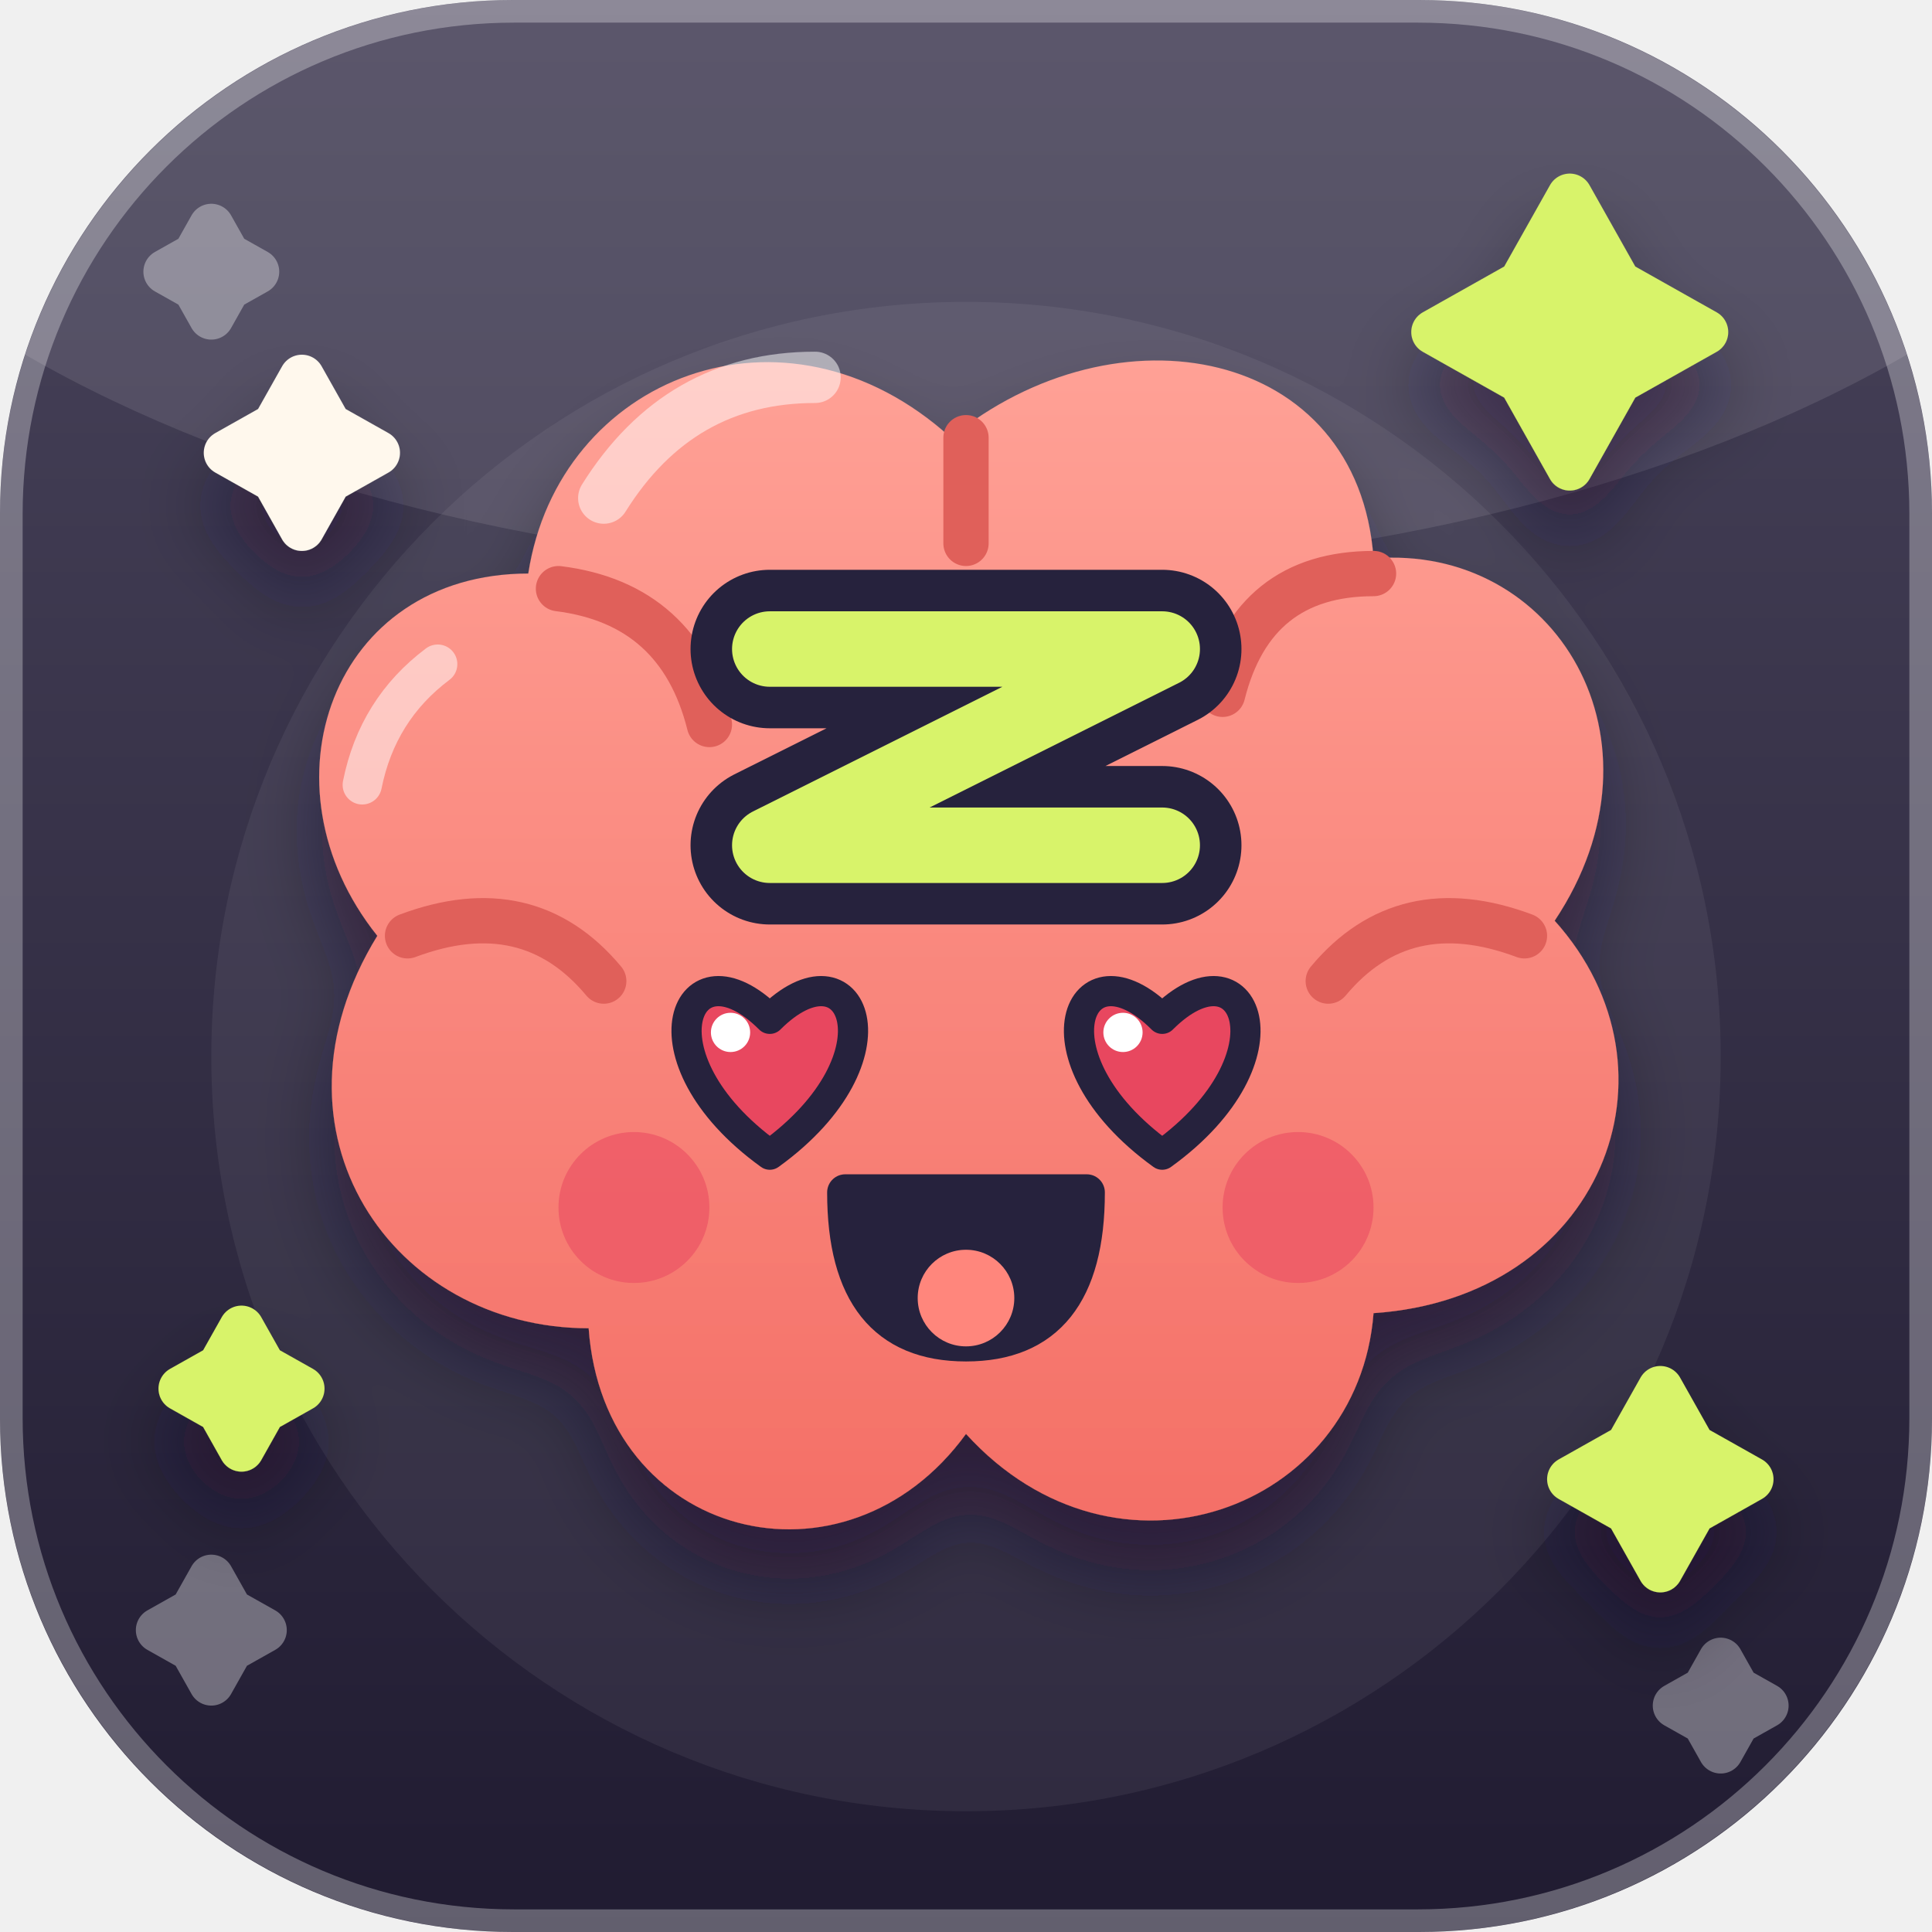
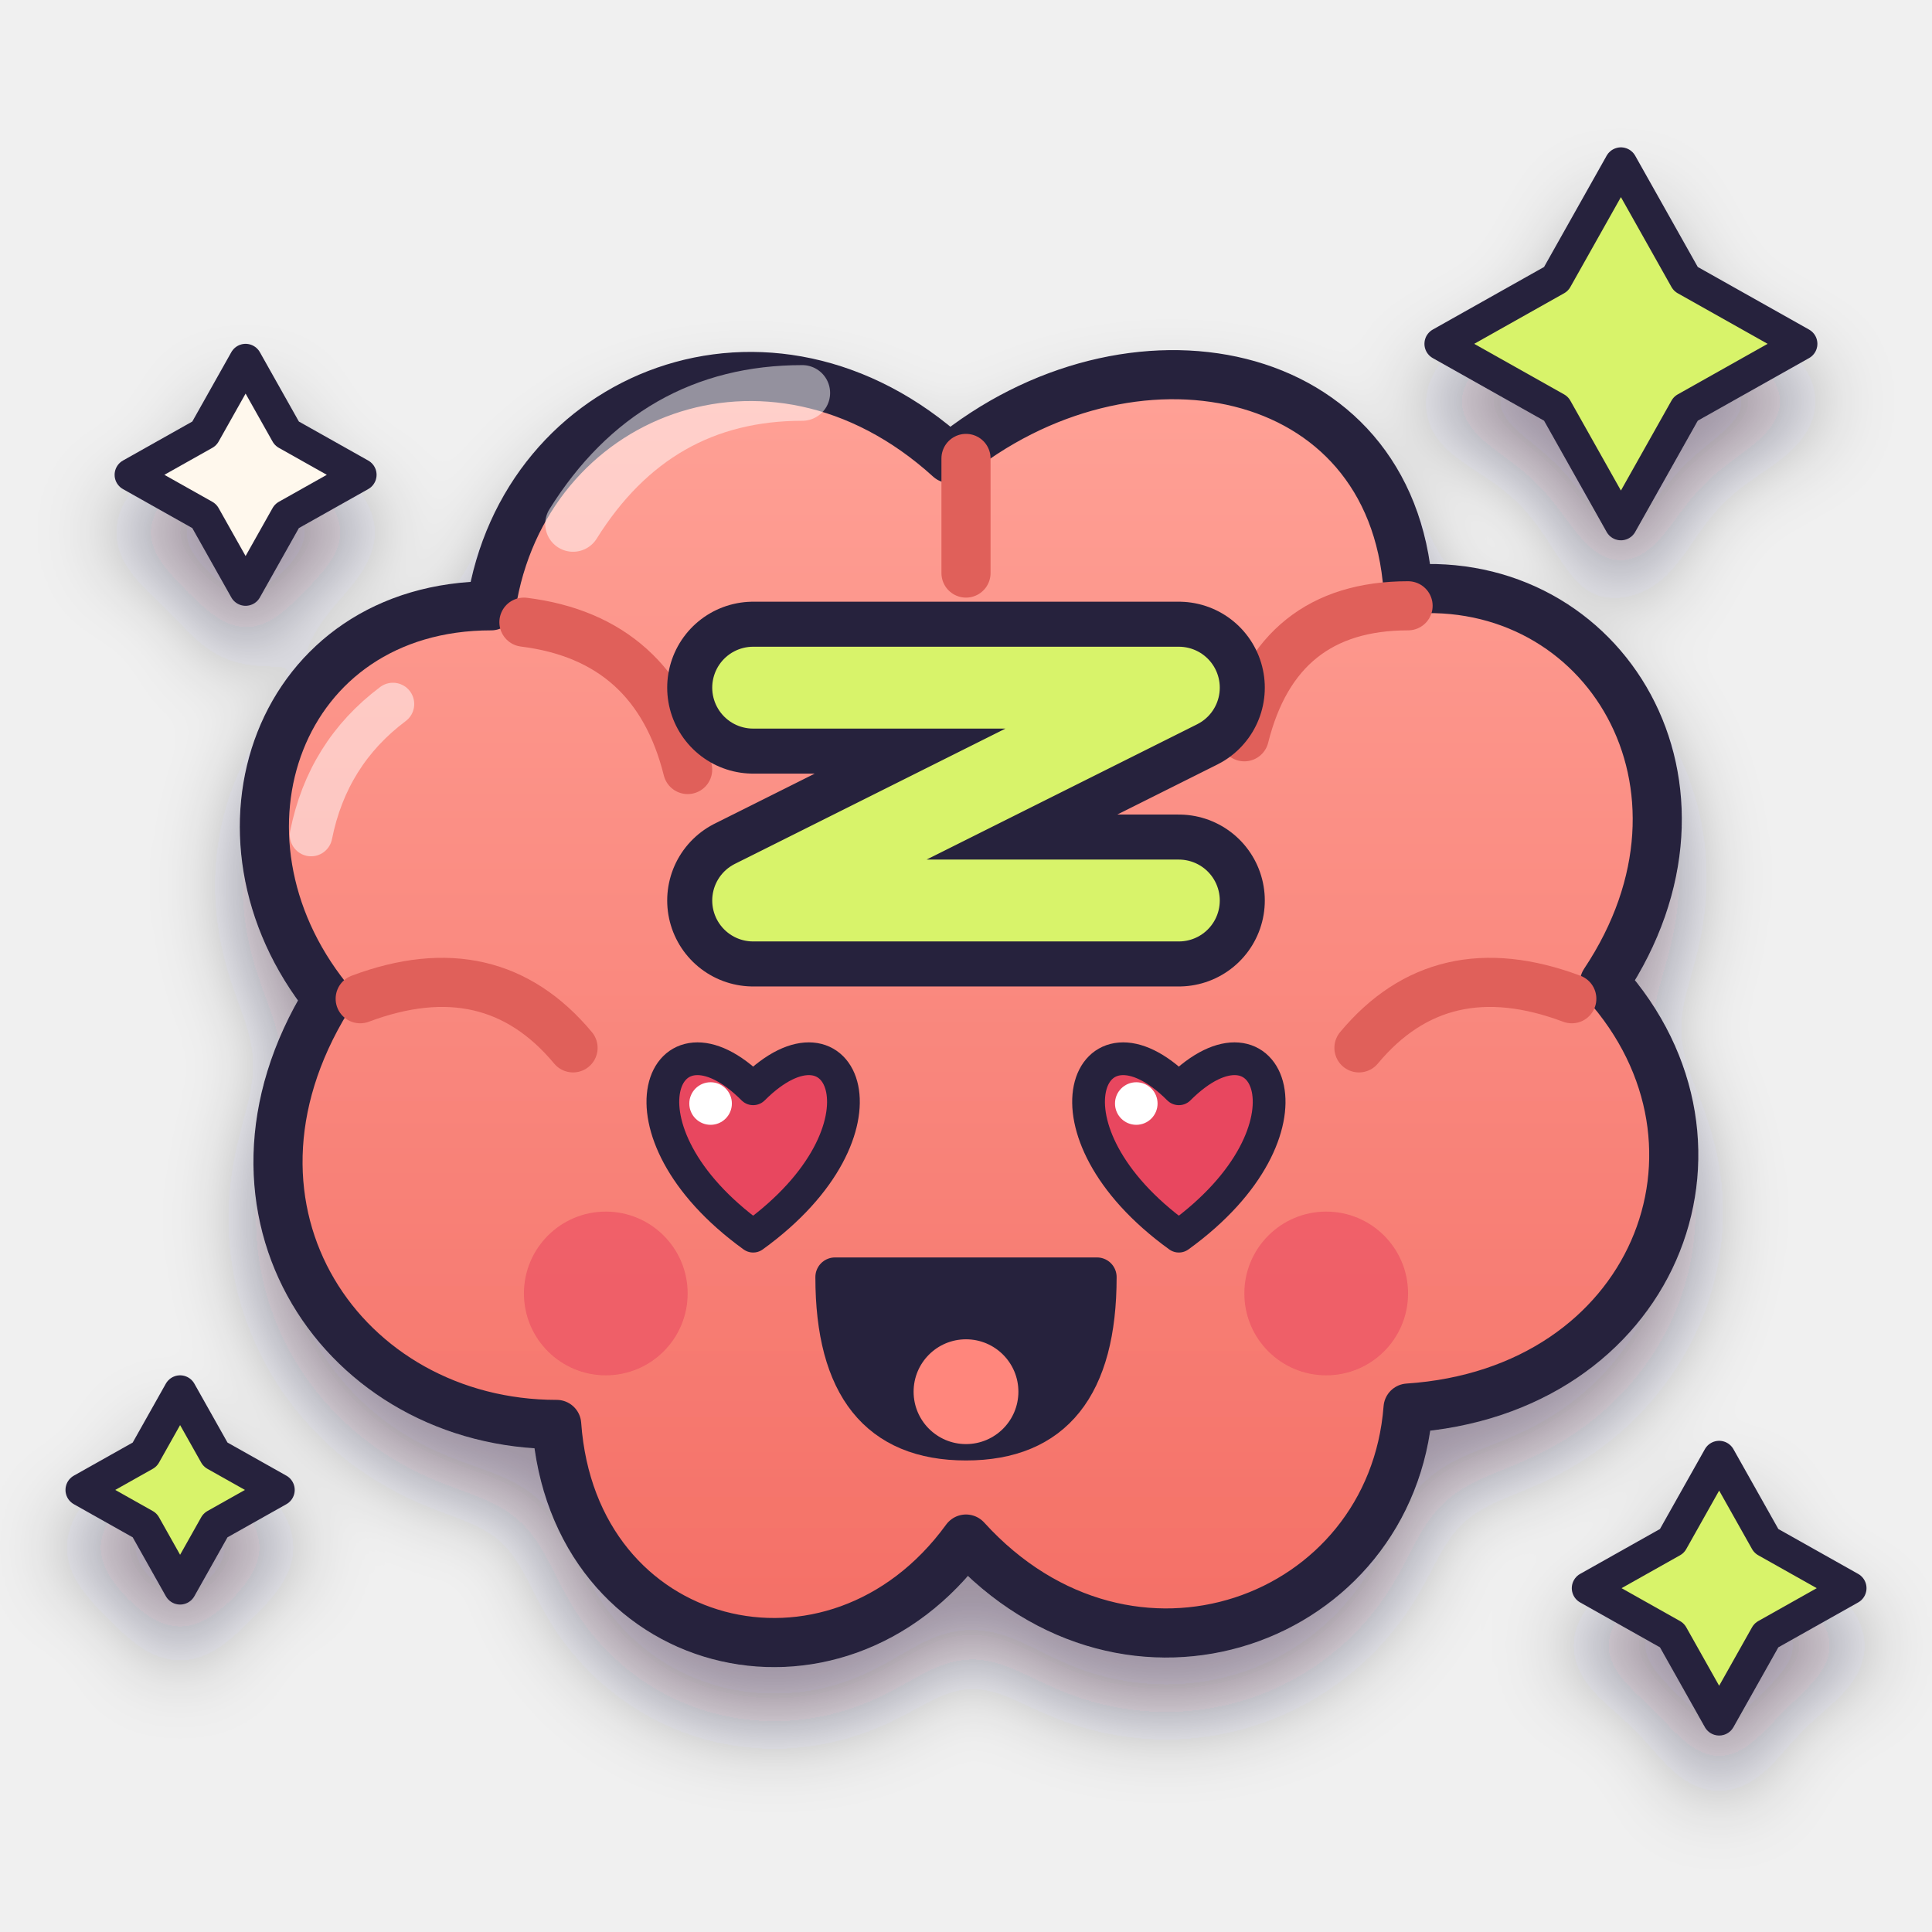
- <svg xmlns="http://www.w3.org/2000/svg" viewBox="0 0 128 128" fill="none" stroke-linecap="round" stroke-linejoin="round">
+ <svg xmlns="http://www.w3.org/2000/svg" viewBox="5 1 118 118" fill="none" stroke-linecap="round" stroke-linejoin="round">
  <defs>
-     <linearGradient id="z-b" x1="0" y1="0" x2="0" y2="1">
-       <stop offset="0" stop-color="#4a455c" />
-       <stop offset="1" stop-color="#201b31" />
-     </linearGradient>
    <linearGradient id="z-r" x1="0" y1="0" x2="0" y2="1">
      <stop offset="0" stop-color="#ffa196" />
      <stop offset="1" stop-color="#f46f66" />
    </linearGradient>
-     <clipPath id="z-c">
-       <rect width="128" height="128" rx="34" />
-     </clipPath>
    <filter id="z-s" x="-20%" y="-20%" width="140%" height="140%">
      <feDropShadow dx="0" dy="3.5" stdDeviation="2.5" flood-color="#140c28" flood-opacity=".4" />
    </filter>
  </defs>
-   <rect width="128" height="128" rx="34" fill="url(#z-b)" />
-   <g clip-path="url(#z-c)">
-     <ellipse cx="64" cy="-6" rx="84" ry="44" fill="#fff" fill-opacity=".1" />
-     <circle cx="64" cy="70" r="50" fill="#fff" fill-opacity=".06" />
-     <g opacity=".35">
-       <path d="M14 104.5L15.26 106.74L17.5 108L15.26 109.26L14 111.5L12.74 109.26L10.5 108L12.74 106.74Z" fill="#fff" stroke="#fff" stroke-width="3" />
+   <g filter="url(#z-s)">
+     <g class="hp">
+       <path d="M63 29C52 19 37 25 35 38C22 38 17 52 25 62C17 75 26 88 39 88C40 102 56 106 64 95C74 106 90 100 91 87C106 86 112 71 103 61C111 49 103 36 91 37C90 23 74 20 63 29Z" fill="url(#z-r)" stroke="#28223d" stroke-width="3" />
+       <path d="M37 39q8 1 10 9M27 62q8-3 13 3M91 38q-8 0-10 8M101 62q-8-3-13 3M64 29v7" stroke="#e0605a" stroke-width="3" fill="none" />
+       <path d="M40 33q5-8 14-8" stroke="#fff" stroke-opacity=".5" stroke-width="3.4" fill="none" />
+       <path d="M24 52q1-5 5-8" stroke="#fff" stroke-opacity=".5" stroke-width="2.6" fill="none" />
+       <g class="zp">
+         <path d="M51 43H77L51 56H77" stroke="#28223d" stroke-width="10.5" fill="none" />
+         <path d="M51 43H77L51 56H77" stroke="#d8f36a" stroke-width="5" fill="none" />
+       </g>
+       <g class="pu">
+         <circle cx="42" cy="80" r="5" fill="#e8475f" fill-opacity=".55" />
+         <circle cx="86" cy="80" r="5" fill="#e8475f" fill-opacity=".55" />
+       </g>
+       <g class="hb">
+         <path d="M51 76.5C42 70 45.5 62 51 67.5C56.5 62 60 70 51 76.5Z" fill="#e8475f" stroke="#28223d" stroke-width="2" />
+         <circle cx="48.4" cy="68.4" r="1.3" fill="#fff" />
+       </g>
+       <g class="hb">
+         <path d="M77 76.5C68 70 71.5 62 77 67.5C82.5 62 86 70 77 76.5Z" fill="#e8475f" stroke="#28223d" stroke-width="2" />
+         <circle cx="74.4" cy="68.4" r="1.3" fill="#fff" />
+       </g>
+       <path d="M56 79h16q0 10-8 10t-8-10Z" fill="#28223d" stroke="#28223d" stroke-width="2.4" />
+       <circle cx="64" cy="86" r="3.2" fill="#ff867c" />
    </g>
-     <g opacity=".35">
-       <path d="M114 110L115.08 111.92L117 113L115.08 114.08L114 116L112.92 114.08L111 113L112.92 111.92Z" fill="#fff" stroke="#fff" stroke-width="3" />
+     <g class="sn">
+       <path d="M104 11L107.96 18.04L115 22L107.96 25.96L104 33L100.04 25.96L93 22L100.04 18.04Z" fill="#d8f36a" stroke="#28223d" stroke-width="2" />
    </g>
-     <g opacity=".35">
-       <path d="M14 15L15.08 16.92L17 18L15.08 19.08L14 21L12.92 19.08L11 18L12.92 16.92Z" fill="#fff" stroke="#fff" stroke-width="3" />
+     <g class="tw">
+       <path d="M20 23L22.52 27.48L27 30L22.52 32.52L20 37L17.48 32.52L13 30L17.48 27.48Z" fill="#fff8ed" stroke="#28223d" stroke-width="2" />
    </g>
-     <g filter="url(#z-s)">
-       <g class="hp">
-         <path d="M63 29C52 19 37 25 35 38C22 38 17 52 25 62C17 75 26 88 39 88C40 102 56 106 64 95C74 106 90 100 91 87C106 86 112 71 103 61C111 49 103 36 91 37C90 23 74 20 63 29Z" fill="url(#z-r)" />
-         <path d="M37 39q8 1 10 9M27 62q8-3 13 3M91 38q-8 0-10 8M101 62q-8-3-13 3M64 29v7" stroke="#e0605a" stroke-width="3" fill="none" />
-         <path d="M40 33q5-8 14-8" stroke="#fff" stroke-opacity=".5" stroke-width="3.4" fill="none" />
-         <path d="M24 52q1-5 5-8" stroke="#fff" stroke-opacity=".5" stroke-width="2.6" fill="none" />
-         <g class="zp">
-           <path d="M51 43H77L51 56H77" stroke="#28223d" stroke-width="10.5" fill="none" />
-           <path d="M51 43H77L51 56H77" stroke="#d8f36a" stroke-width="5" fill="none" />
-         </g>
-         <g class="pu">
-           <circle cx="42" cy="80" r="5" fill="#e8475f" fill-opacity=".55" />
-           <circle cx="86" cy="80" r="5" fill="#e8475f" fill-opacity=".55" />
-         </g>
-         <g class="hb">
-           <path d="M51 76.5C42 70 45.5 62 51 67.5C56.5 62 60 70 51 76.5Z" fill="#e8475f" stroke="#28223d" stroke-width="2" />
-           <circle cx="48.4" cy="68.4" r="1.3" fill="#fff" />
-         </g>
-         <g class="hb">
-           <path d="M77 76.5C68 70 71.5 62 77 67.5C82.5 62 86 70 77 76.5Z" fill="#e8475f" stroke="#28223d" stroke-width="2" />
-           <circle cx="74.4" cy="68.4" r="1.3" fill="#fff" />
-         </g>
-         <path d="M56 79h16q0 10-8 10t-8-10Z" fill="#28223d" stroke="#28223d" stroke-width="2.4" />
-         <circle cx="64" cy="86" r="3.2" fill="#ff867c" />
-       </g>
-       <g class="sn">
-         <path d="M104 13L107.24 18.76L113 22L107.24 25.24L104 31L100.76 25.24L95 22L100.76 18.76Z" fill="#d8f36a" stroke="#d8f36a" stroke-width="3" />
-       </g>
-       <g class="tw">
-         <path d="M20 25L21.8 28.2L25 30L21.8 31.8L20 35L18.2 31.8L15 30L18.2 28.2Z" fill="#fff8ed" stroke="#fff8ed" stroke-width="3" />
-       </g>
-       <g class="tw">
-         <path d="M110 92L112.16 95.84L116 98L112.16 100.16L110 104L107.84 100.16L104 98L107.84 95.84Z" fill="#d8f36a" stroke="#d8f36a" stroke-width="3" />
-       </g>
-       <g class="tw">
-         <path d="M16 88L17.44 90.56L20 92L17.44 93.44L16 96L14.56 93.44L12 92L14.56 90.56Z" fill="#d8f36a" stroke="#d8f36a" stroke-width="3" />
-       </g>
+     <g class="tw">
+       <path d="M110 90L112.88 95.12L118 98L112.88 100.88L110 106L107.12 100.88L102 98L107.12 95.12Z" fill="#d8f36a" stroke="#28223d" stroke-width="2" />
+     </g>
+     <g class="tw">
+       <path d="M16 86L18.16 89.84L22 92L18.16 94.16L16 98L13.84 94.16L10 92L13.84 89.84Z" fill="#d8f36a" stroke="#28223d" stroke-width="2" />
    </g>
  </g>
-   <rect x=".75" y=".75" width="126.5" height="126.5" rx="33.3" stroke="#fff" stroke-opacity=".3" stroke-width="1.5" />
</svg>
